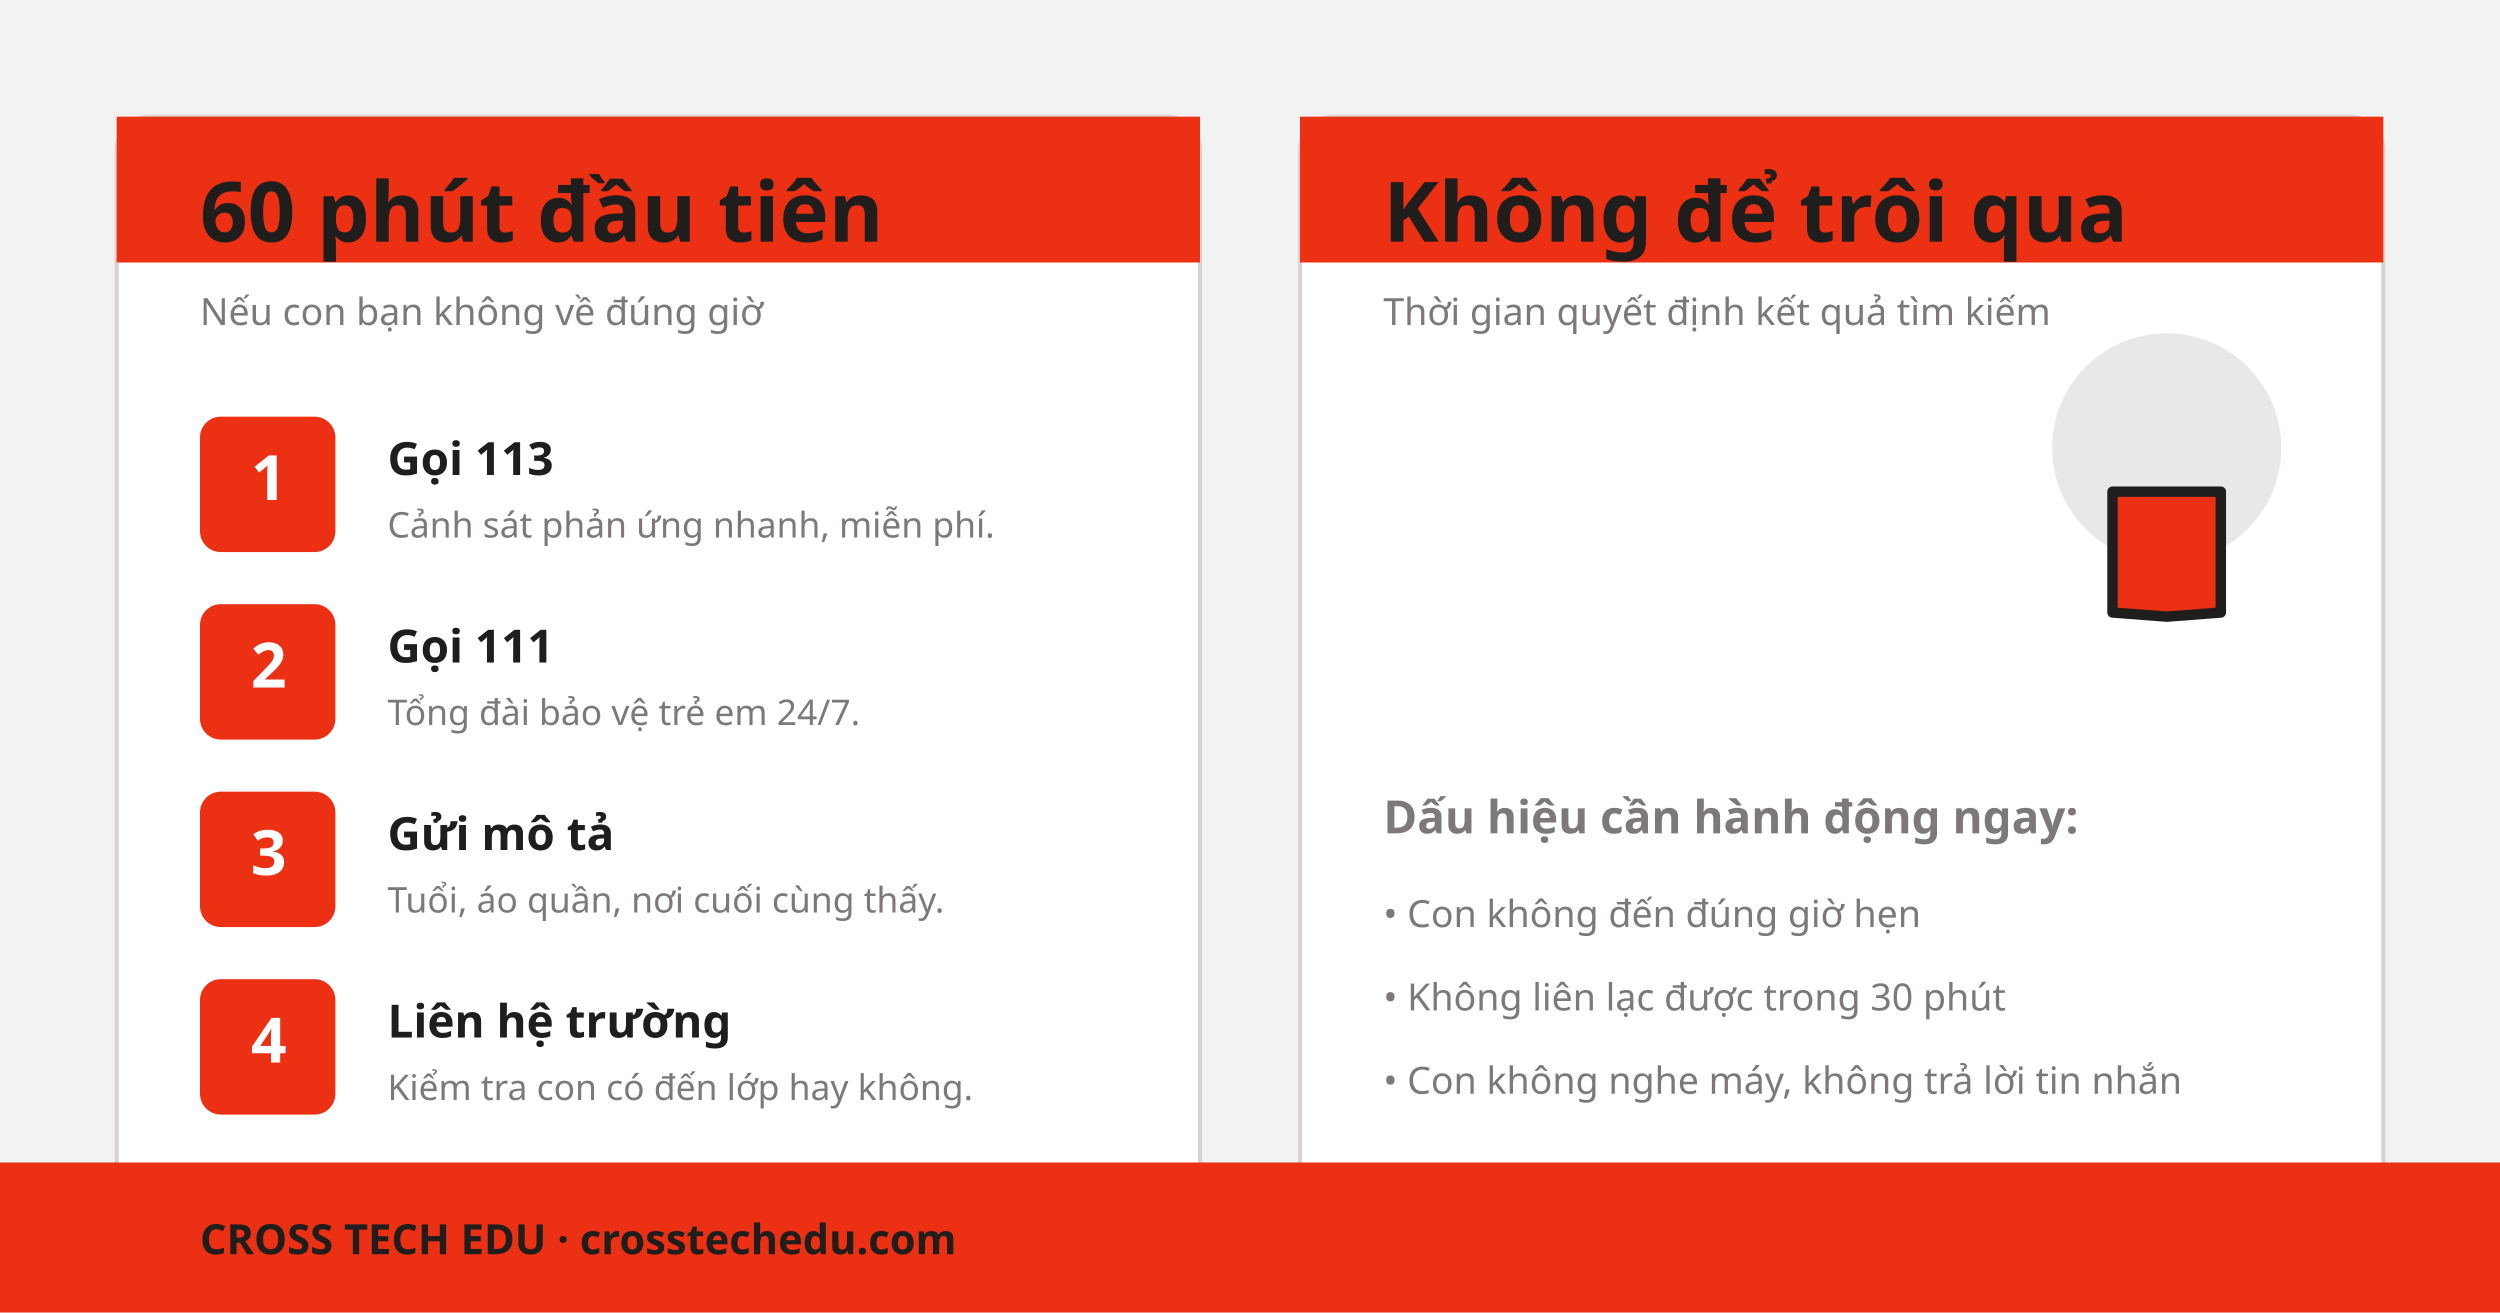
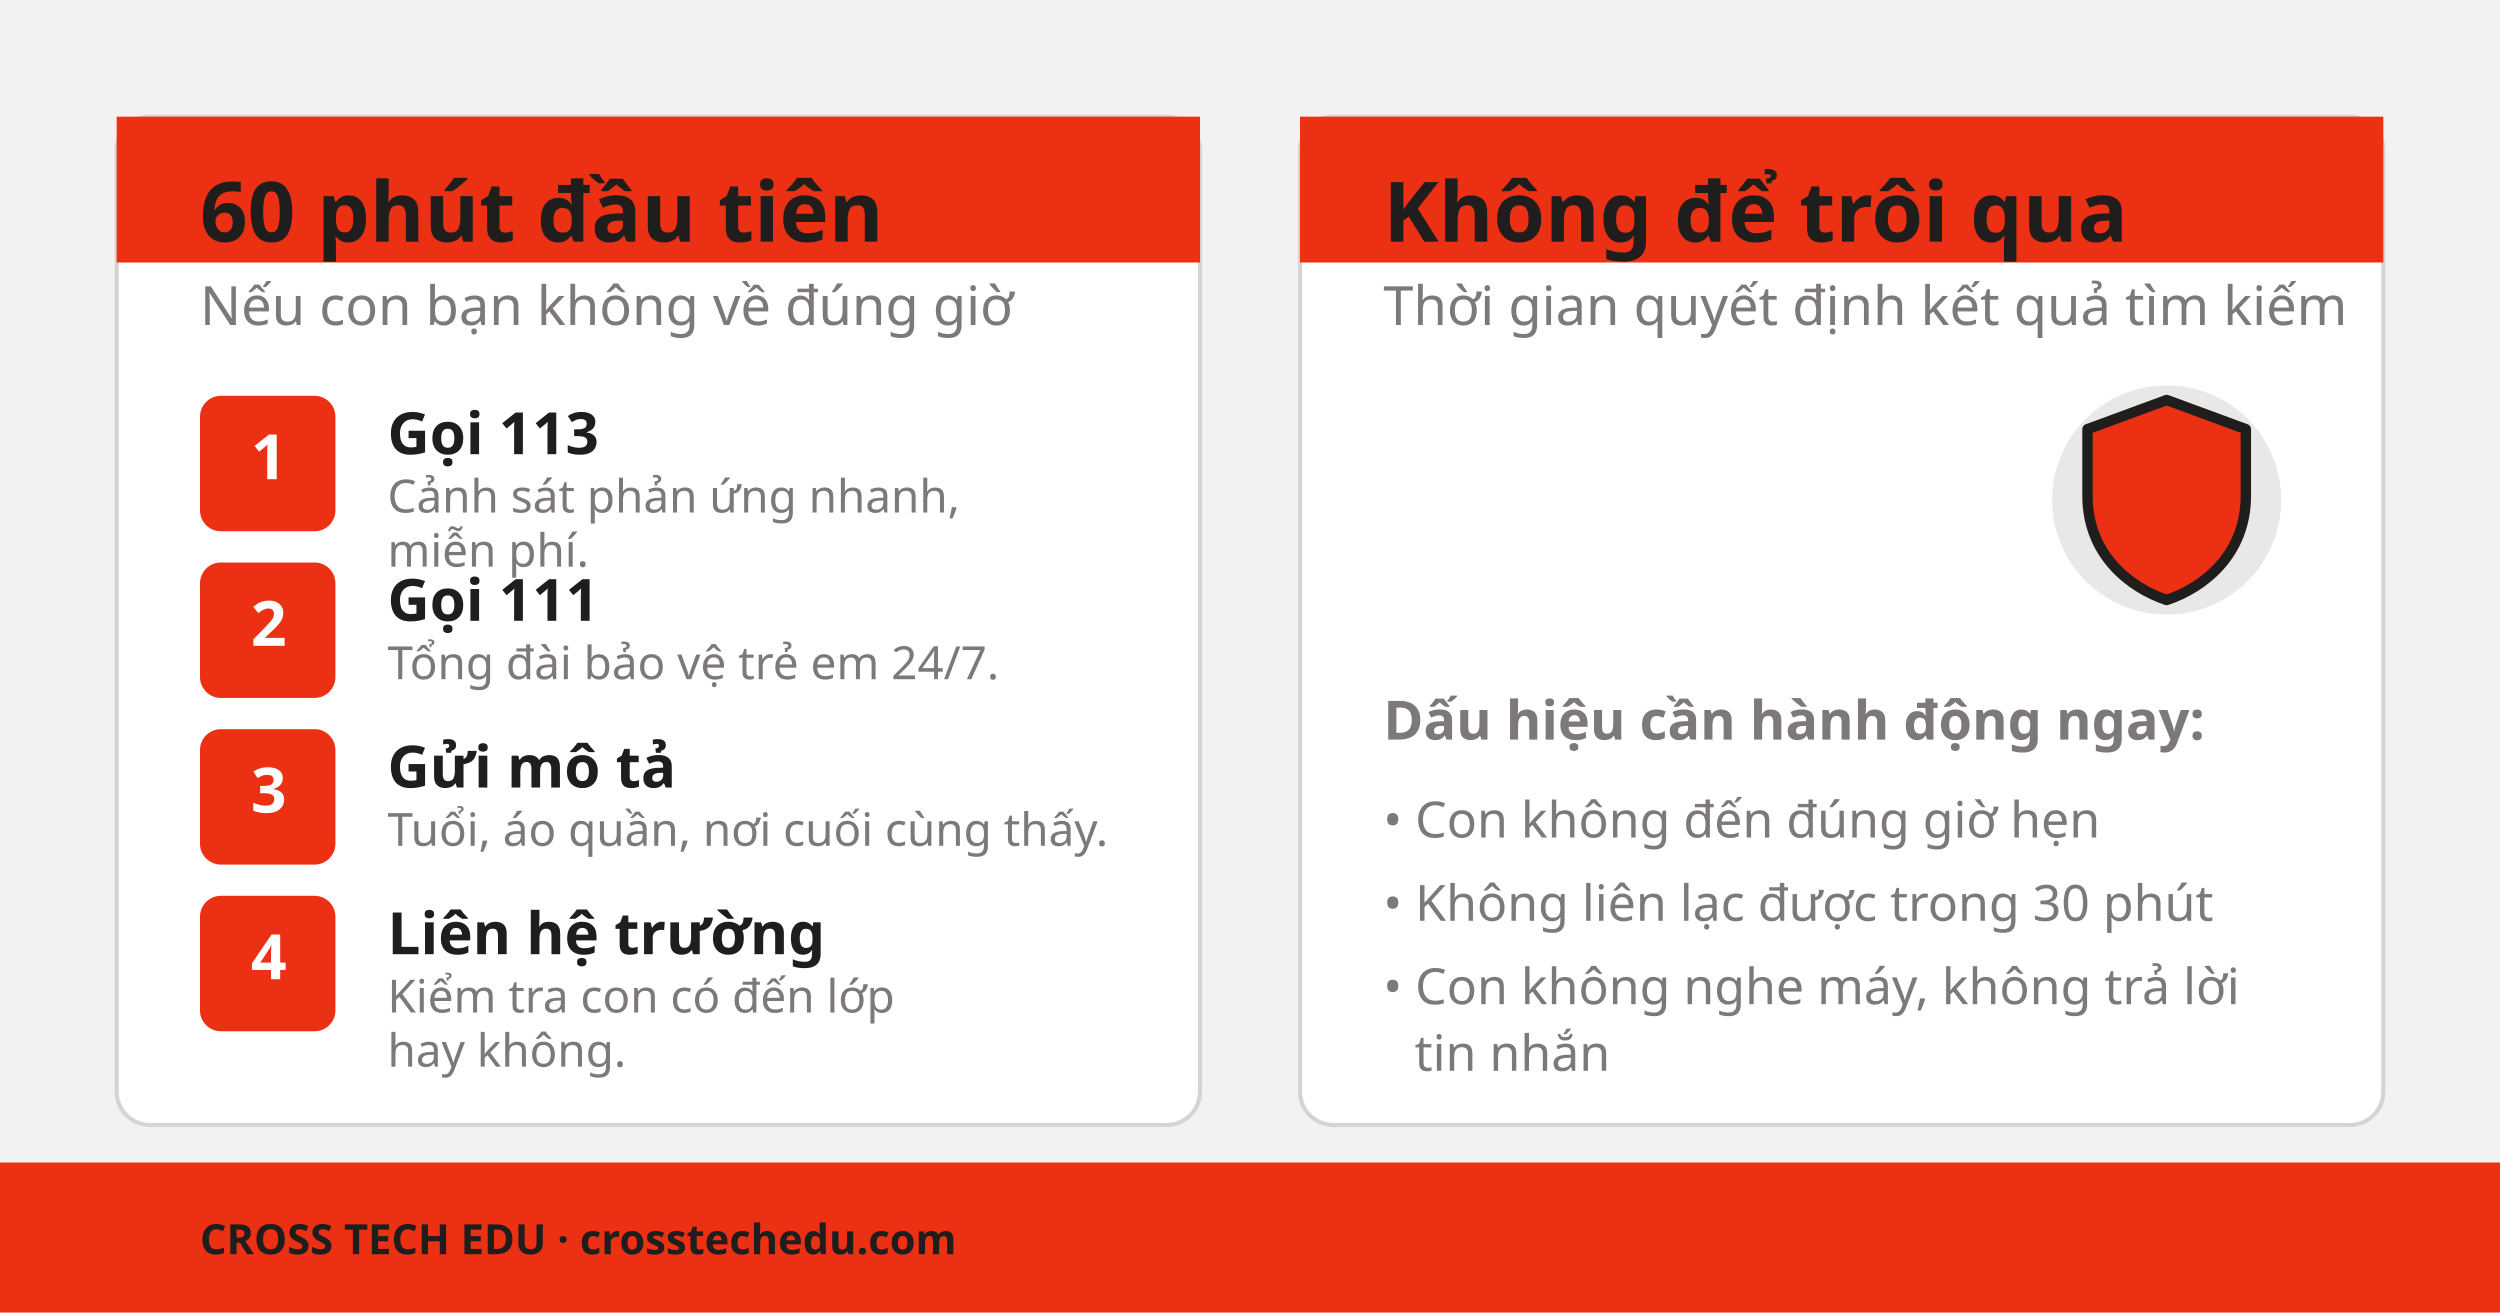
<svg xmlns="http://www.w3.org/2000/svg" width="1200" height="630" viewBox="0 0 1200 630" role="img" aria-labelledby="title60 desc60">
  <defs>
    <style>
      .bg { fill: #f3f2f2; }
      .panel { fill: #ffffff; stroke: #d7d3d3; stroke-width: 2; rx: 16; }
      .accent { fill: #ec3013; }
      .text { fill: #201e1d; font-family: Archivo, sans-serif; font-weight: 700; }
      .text-muted { fill: #7d7979; font-family: Archivo, sans-serif; font-weight: 600; }
-       .small { fill: #7d7979; font-family: Archivo, sans-serif; font-weight: 500; font-size: 18px; }
+       .small { fill: #7d7979; font-family: Archivo, sans-serif; font-weight: 500; }
      .step-num { fill: #ffffff; font-family: Archivo, sans-serif; font-weight: 800; font-size: 30px; }
-       .step-title { fill: #201e1d; font-family: Archivo, sans-serif; font-weight: 700; font-size: 22px; }
-       .step-body { fill: #7d7979; font-family: Archivo, sans-serif; font-weight: 500; font-size: 17px; }
+       .step-title { fill: #201e1d; font-family: Archivo, sans-serif; font-weight: 700; font-size: 28px; }
+       .step-body { fill: #7d7979; font-family: Archivo, sans-serif; font-weight: 500; font-size: 22px; }
      .badge { fill: #ec3013; rx: 10; }
      .shield { fill: #eae7e7; }
      .shield-mark { fill: #ec3013; stroke: #201e1d; stroke-width: 5; stroke-linecap: round; stroke-linejoin: round; }
      .pin-icon { fill: #ec3013; stroke: #201e1d; stroke-width: 4; stroke-linecap: round; stroke-linejoin: round; }
      .pin-head { fill: #ffffff; }
    </style>
  </defs>
  <rect class="bg" width="1200" height="630" />
-   <rect x="56" y="56" width="520" height="518" class="panel" />
+   <rect x="56" y="56" width="520" height="484" class="panel" />
  <rect class="accent" x="56" y="56" width="520" height="70" rx="16 16 0 0" />
  <text x="96" y="116" class="text" font-size="40">60 phút đầu tiên</text>
-   <text x="96" y="156" class="small" font-size="22">Nếu con bạn không về đúng giờ</text>
-   <g transform="translate(96, 200)">
+   <text x="96" y="156" class="small" font-size="26">Nếu con bạn không về đúng giờ</text>
+   <g transform="translate(96, 190)">
    <rect x="0" y="0" width="65" height="65" class="badge" />
    <text x="33" y="40" class="step-num" text-anchor="middle">1</text>
    <text x="90" y="28" class="step-title">Gọi 113</text>
-     <text x="90" y="58" class="step-body" font-size="17">Cảnh sát phản ứng nhanh, miễn phí.</text>
-     <rect x="0" y="90" width="65" height="65" class="badge" />
-     <text x="33" y="130" class="step-num" text-anchor="middle">2</text>
-     <text x="90" y="118" class="step-title">Gọi 111</text>
-     <text x="90" y="148" class="step-body" font-size="17">Tổng đài bảo vệ trẻ em 24/7.</text>
-     <rect x="0" y="180" width="65" height="65" class="badge" />
-     <text x="33" y="220" class="step-num" text-anchor="middle">3</text>
-     <text x="90" y="208" class="step-title">Gửi mô tả</text>
-     <text x="90" y="238" class="step-body" font-size="17">Tuổi, áo quần, nơi cuối cùng thấy.</text>
-     <rect x="0" y="270" width="65" height="65" class="badge" />
-     <text x="33" y="310" class="step-num" text-anchor="middle">4</text>
-     <text x="90" y="298" class="step-title">Liên hệ trường</text>
-     <text x="90" y="328" class="step-body" font-size="17">Kiểm tra con có đến lớp hay không.</text>
+     <text x="90" y="56" class="step-body" font-size="22">Cảnh sát phản ứng nhanh,</text>
+     <text x="90" y="82" class="step-body" font-size="22">miễn phí.</text>
+     <rect x="0" y="80" width="65" height="65" class="badge" />
+     <text x="33" y="120" class="step-num" text-anchor="middle">2</text>
+     <text x="90" y="108" class="step-title">Gọi 111</text>
+     <text x="90" y="136" class="step-body" font-size="22">Tổng đài bảo vệ trẻ em 24/7.</text>
+     <rect x="0" y="160" width="65" height="65" class="badge" />
+     <text x="33" y="200" class="step-num" text-anchor="middle">3</text>
+     <text x="90" y="188" class="step-title">Gửi mô tả</text>
+     <text x="90" y="216" class="step-body" font-size="22">Tuổi, áo quần, nơi cuối cùng thấy.</text>
+     <rect x="0" y="240" width="65" height="65" class="badge" />
+     <text x="33" y="280" class="step-num" text-anchor="middle">4</text>
+     <text x="90" y="268" class="step-title">Liên hệ trường</text>
+     <text x="90" y="296" class="step-body" font-size="22">Kiểm tra con có đến lớp</text>
+     <text x="90" y="322" class="step-body" font-size="22">hay không.</text>
  </g>
-   <rect x="624" y="56" width="520" height="518" class="panel" />
+   <rect x="624" y="56" width="520" height="484" class="panel" />
  <rect class="accent" x="624" y="56" width="520" height="70" rx="16 16 0 0" />
  <text x="664" y="116" class="text" font-size="40">Không để trôi qua</text>
-   <text x="664" y="156" class="small" font-size="22">Thời gian quyết định kết quả tìm kiếm</text>
-   <circle cx="1040" cy="215" r="55" class="shield" />
-   <polygon class="shield-mark" points="1014,236 1014,294 1040,296 1066,294 1066,236" />
-   <text x="664" y="400" class="text-muted" font-size="22">Dấu hiệu cần hành động ngay:</text>
-   <text x="664" y="445" class="small" font-size="18">• Con không đến đúng giờ hẹn</text>
-   <text x="664" y="485" class="small" font-size="18">• Không liên lạc được trong 30 phút</text>
-   <text x="664" y="525" class="small" font-size="18">• Con không nghe máy, không trả lời tin nhắn</text>
+   <text x="664" y="156" class="small" font-size="26">Thời gian quyết định kết quả tìm kiếm</text>
+   <circle cx="1040" cy="240" r="55" class="shield" />
+   <path class="shield-mark" d="M0,-44 L38,-30 L38,2 C38,30 18,46 0,52 C-18,46 -38,30 -38,2 L-38,-30 Z" transform="translate(1040, 236)" />
+   <text x="664" y="355" class="text-muted" font-size="26">Dấu hiệu cần hành động ngay:</text>
+   <text x="664" y="402" class="small" font-size="24">• Con không đến đúng giờ hẹn</text>
+   <text x="664" y="442" class="small" font-size="24">• Không liên lạc được trong 30 phút</text>
+   <text x="664" y="482" class="small" font-size="24">• Con không nghe máy, không trả lời</text>
+   <text x="679" y="514" class="small" font-size="24">tin nhắn</text>
  <rect y="558" width="1200" height="72" fill="#ec3013" />
  <text x="96" y="602" class="text" font-size="20" fill="#ffffff">CROSS TECH EDU · crosstechedu.com</text>
</svg>
